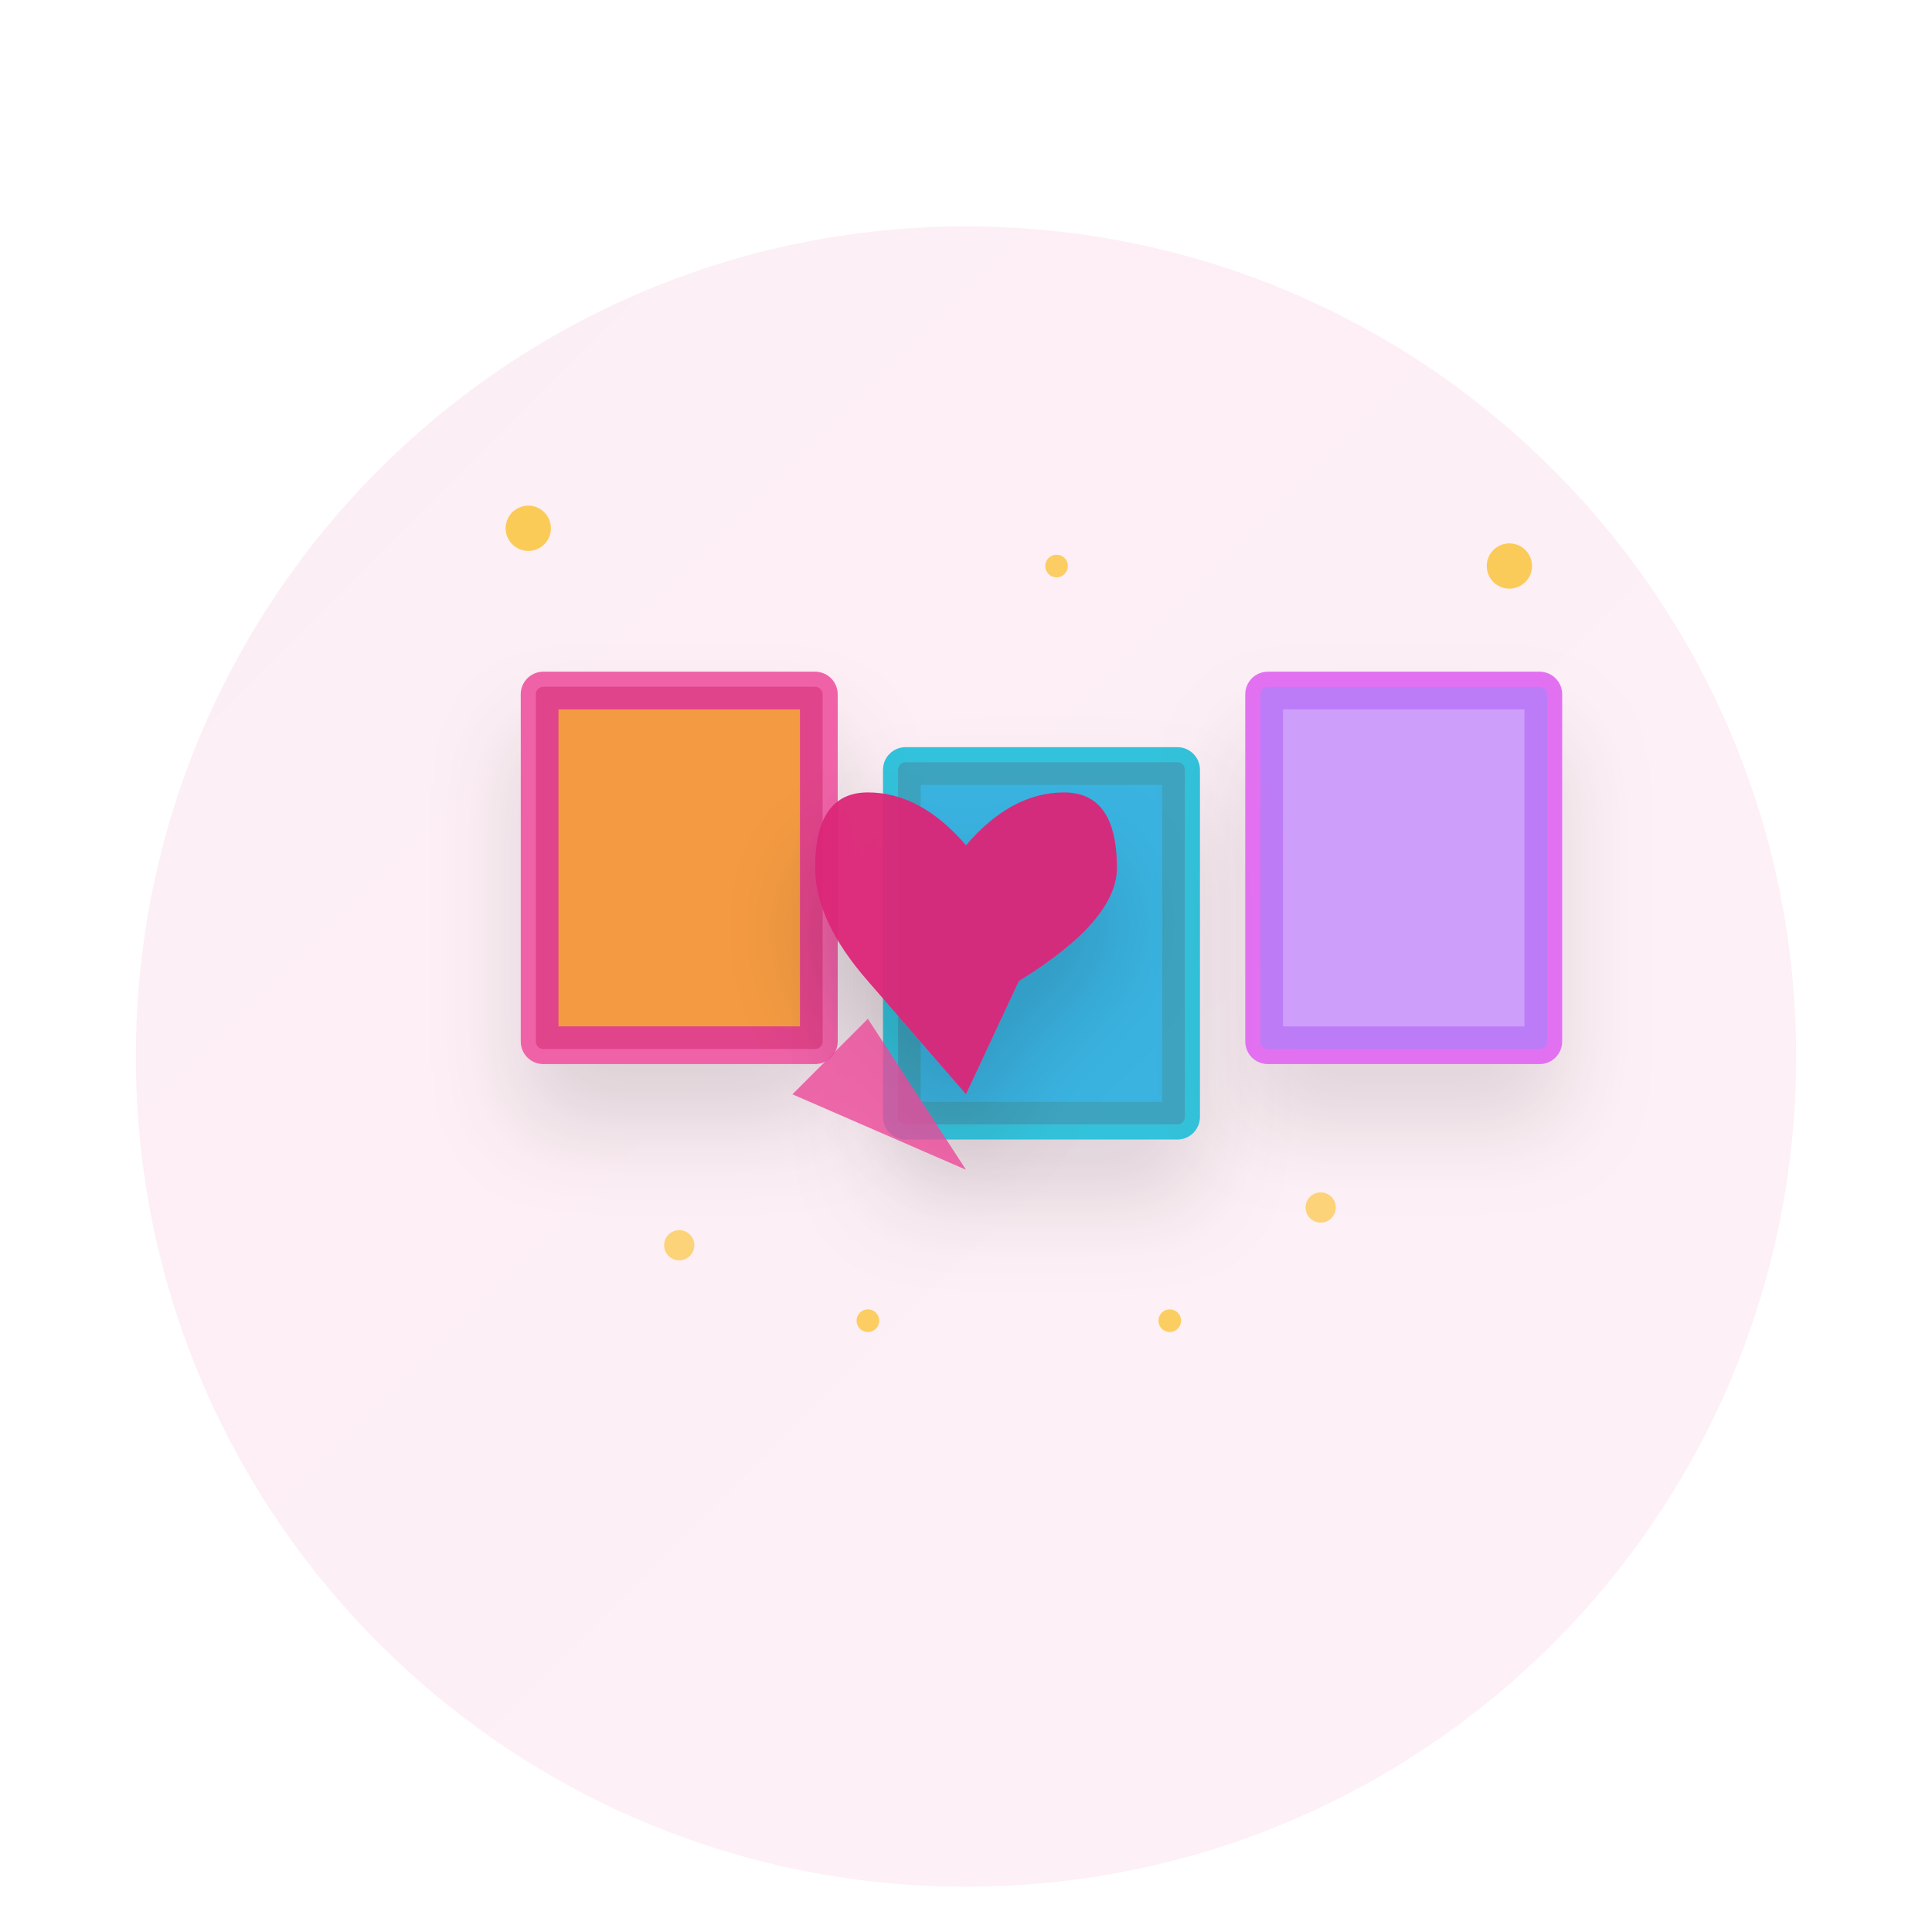
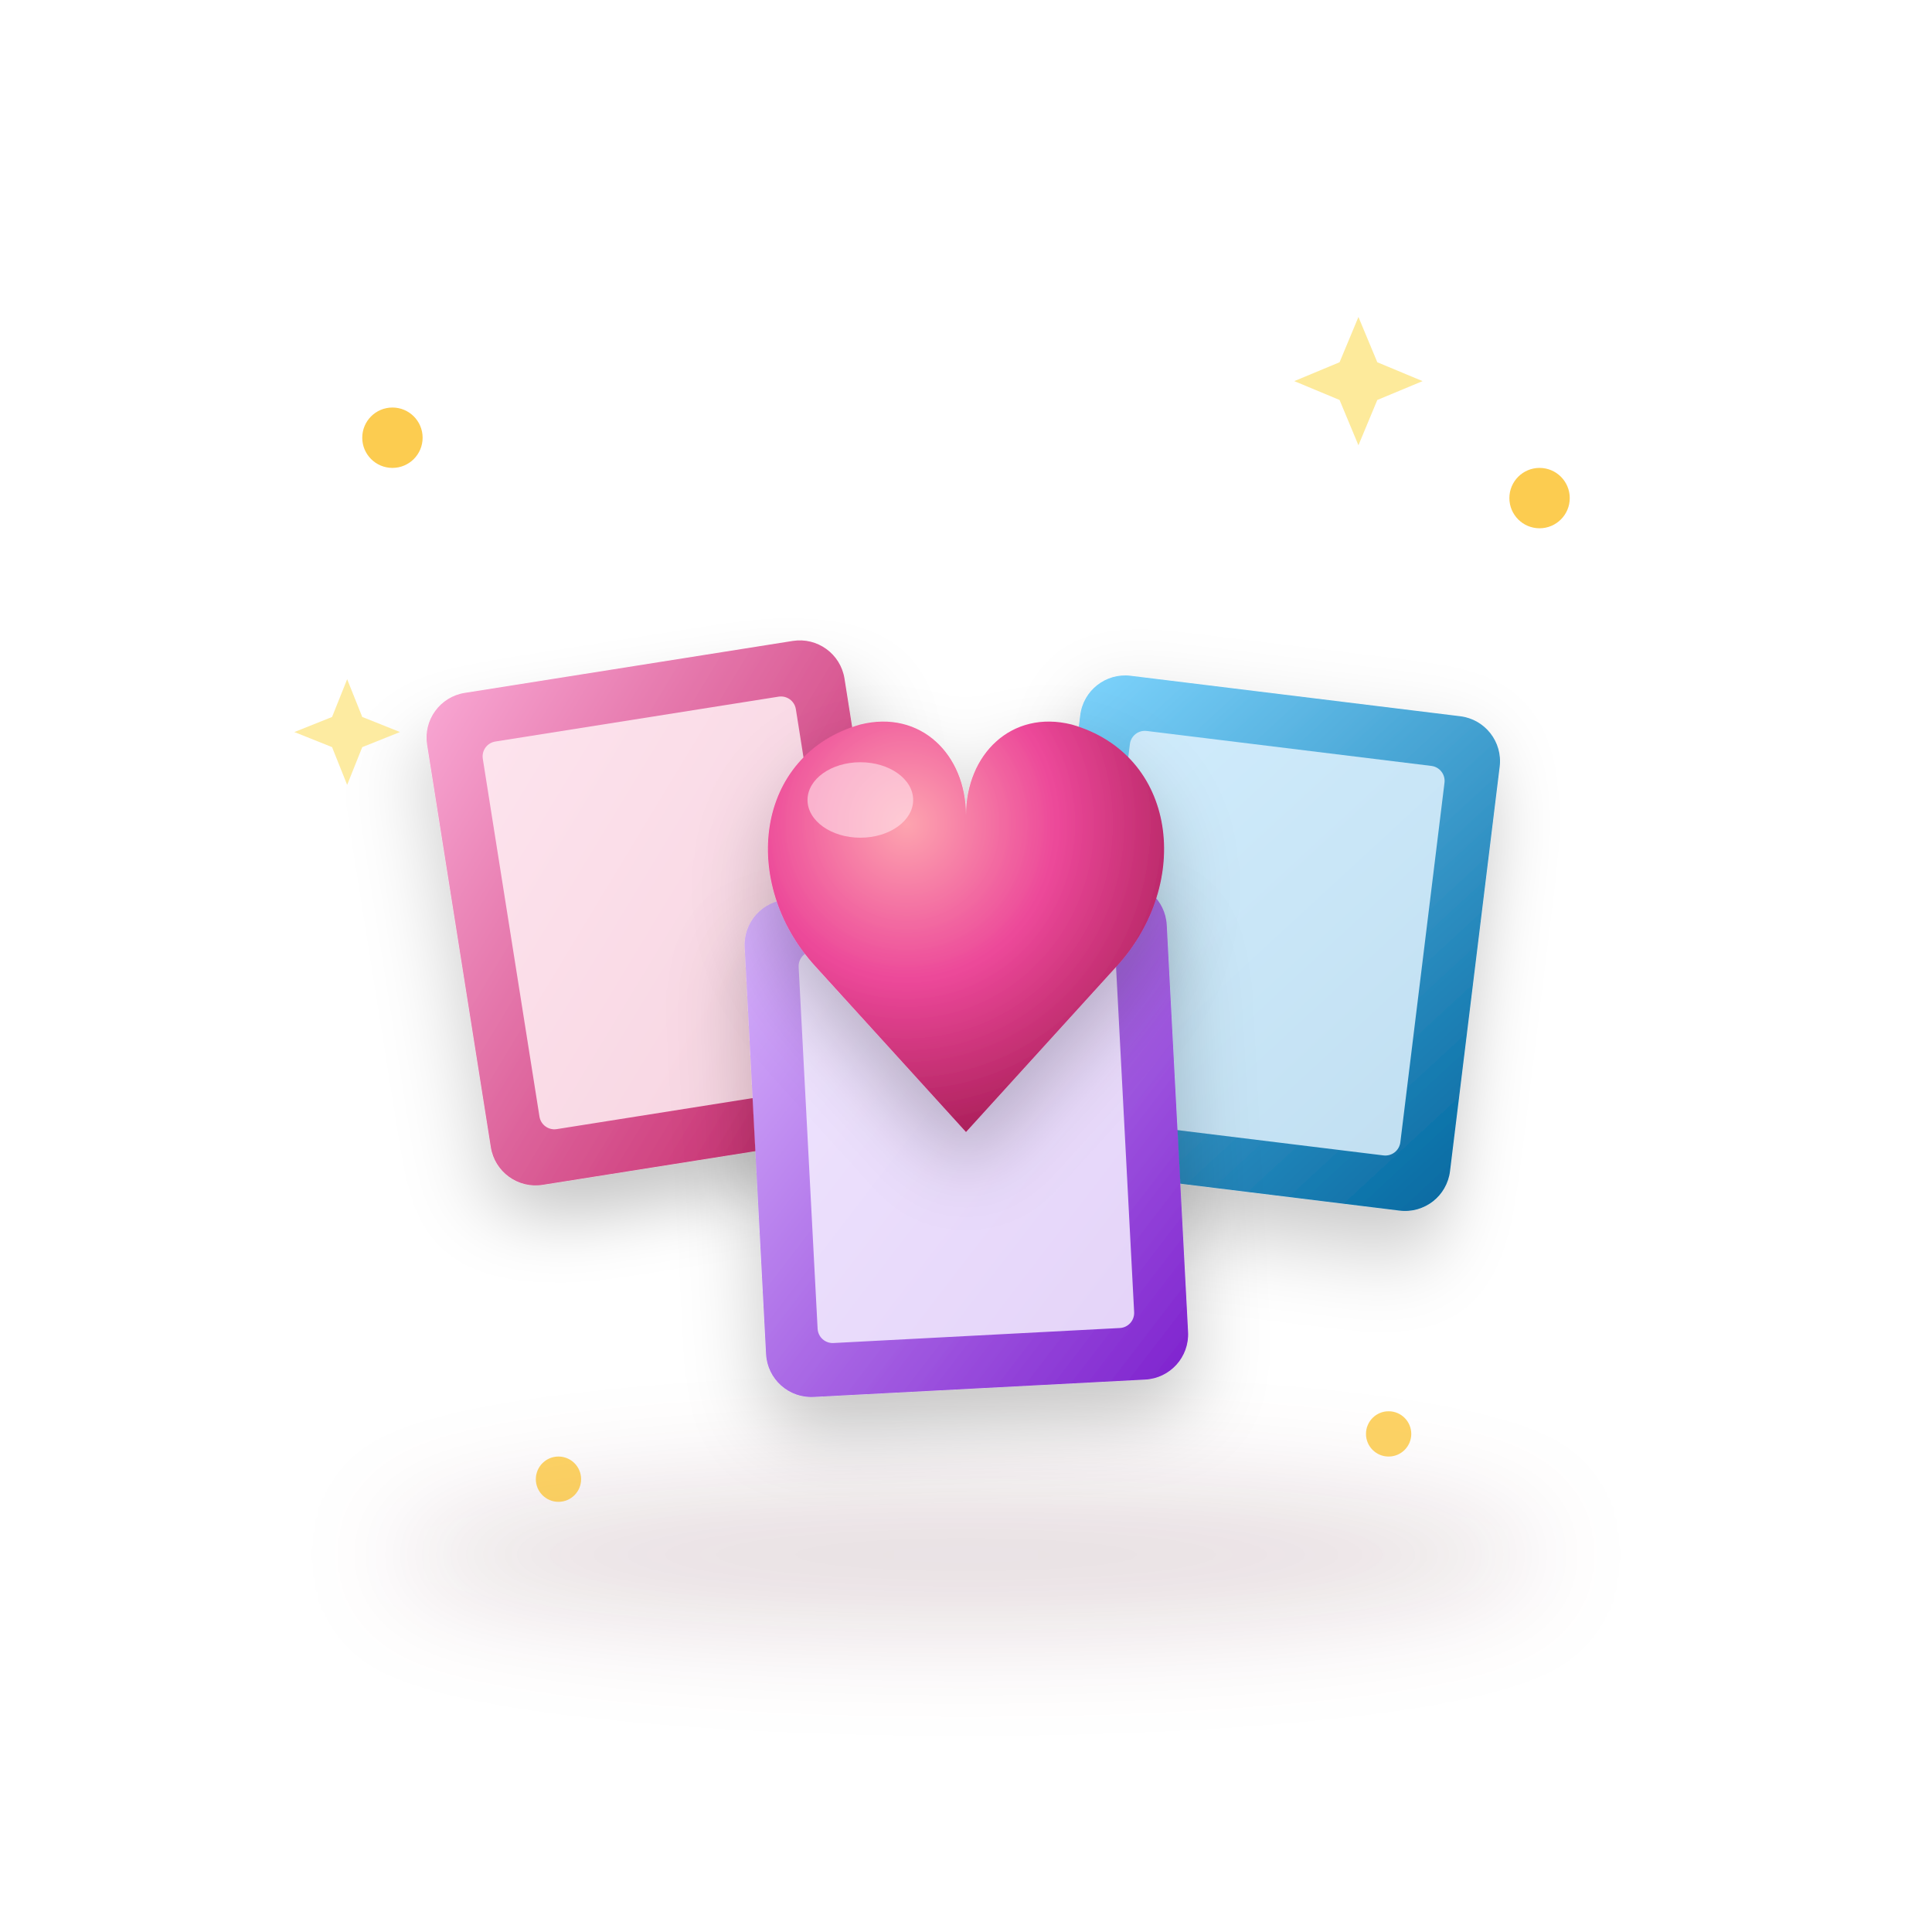
<svg xmlns="http://www.w3.org/2000/svg" viewBox="0 0 256 256">
  <defs>
-     <linearGradient id="grad-hoh" x1="0%" y1="0%" x2="100%" y2="100%">
-       <stop offset="0%" style="stop-color:#db2777;stop-opacity:1" />
-       <stop offset="100%" style="stop-color:#ec4899;stop-opacity:1" />
+     <linearGradient id="hoh-frame-pink" x1="0%" y1="0%" x2="100%" y2="100%">
+       <stop offset="0%" stop-color="#f9a8d4" />
+       <stop offset="100%" stop-color="#be185d" />
    </linearGradient>
-     <filter id="shadow" x="-50%" y="-50%" width="200%" height="200%">
-       <feDropShadow dx="0" dy="8" stdDeviation="6" flood-opacity="0.15" />
+     <linearGradient id="hoh-frame-blue" x1="0%" y1="0%" x2="100%" y2="100%">
+       <stop offset="0%" stop-color="#7dd3fc" />
+       <stop offset="100%" stop-color="#0369a1" />
+     </linearGradient>
+     <linearGradient id="hoh-frame-purple" x1="0%" y1="0%" x2="100%" y2="100%">
+       <stop offset="0%" stop-color="#d8b4fe" />
+       <stop offset="100%" stop-color="#7e22ce" />
+     </linearGradient>
+     <radialGradient id="hoh-heart" cx="35%" cy="25%" r="85%">
+       <stop offset="0%" stop-color="#fda4af" />
+       <stop offset="45%" stop-color="#ec4899" />
+       <stop offset="100%" stop-color="#9d174d" />
+     </radialGradient>
+     <filter id="ds" x="-60%" y="-60%" width="220%" height="220%">
+       <feDropShadow dx="0" dy="5" stdDeviation="5" flood-opacity="0.22" />
+     </filter>
+     <filter id="blurSoft" x="-100%" y="-100%" width="300%" height="300%">
+       <feGaussianBlur stdDeviation="7" />
    </filter>
  </defs>
-   <rect width="256" height="256" fill="none" />
-   <g opacity="0.08">
-     <circle cx="128" cy="140" r="110" fill="url(#grad-hoh)" />
+   <ellipse cx="128" cy="206" rx="76" ry="10" fill="#500724" opacity="0.14" filter="url(#blurSoft)" />
+   <g filter="url(#ds)" transform="rotate(-9 88 118)">
+     <rect x="60" y="88" width="56" height="66" rx="6" fill="url(#hoh-frame-pink)" />
+     <rect x="67" y="95" width="42" height="52" rx="2" fill="#fff1f5" opacity="0.85" />
  </g>
-   <rect x="70" y="90" width="40" height="50" rx="2" fill="#db2777" opacity="0.85" filter="url(#shadow)" stroke="#ec4899" stroke-width="2" />
-   <rect x="74" y="94" width="32" height="42" fill="#fbbf24" opacity="0.7" />
-   <rect x="118" y="100" width="40" height="50" rx="2" fill="#0891b2" opacity="0.8" filter="url(#shadow)" stroke="#06b6d4" stroke-width="2" />
-   <rect x="122" y="104" width="32" height="42" fill="#38bdf8" opacity="0.6" />
-   <rect x="166" y="90" width="40" height="50" rx="2" fill="#a855f7" opacity="0.75" filter="url(#shadow)" stroke="#d946ef" stroke-width="2" />
-   <rect x="170" y="94" width="32" height="42" fill="#d8b4fe" opacity="0.6" />
-   <path d="M 128 145 L 115 130 Q 108 122 108 115 Q 108 105 115 105 Q 122 105 128 112 Q 134 105 141 105 Q 148 105 148 115 Q 148 122 135 130 Z" fill="#db2777" opacity="0.95" filter="url(#shadow)" />
-   <path d="M 115 135 L 105 145 L 128 155 Z" fill="#ec4899" opacity="0.8" />
-   <circle cx="70" cy="70" r="3" fill="#fbbf24" opacity="0.75" />
-   <circle cx="200" cy="75" r="3" fill="#fbbf24" opacity="0.75" />
-   <circle cx="90" cy="165" r="2" fill="#fbbf24" opacity="0.6" />
-   <circle cx="175" cy="160" r="2" fill="#fbbf24" opacity="0.6" />
-   <circle cx="140" cy="75" r="1.5" fill="#fbbf24" opacity="0.7" />
-   <circle cx="115" cy="175" r="1.5" fill="#fbbf24" opacity="0.7" />
-   <circle cx="155" cy="175" r="1.5" fill="#fbbf24" opacity="0.7" />
+   <g filter="url(#ds)" transform="rotate(7 168 122)">
+     <rect x="140" y="92" width="56" height="66" rx="6" fill="url(#hoh-frame-blue)" />
+     <rect x="147" y="99" width="42" height="52" rx="2" fill="#e0f2fe" opacity="0.85" />
+   </g>
+   <g filter="url(#ds)" transform="rotate(-3 128 150)">
+     <rect x="100" y="118" width="56" height="66" rx="6" fill="url(#hoh-frame-purple)" />
+     <rect x="107" y="125" width="42" height="52" rx="2" fill="#f5f0ff" opacity="0.85" />
+   </g>
+   <g filter="url(#ds)">
+     <path d="M128 150 L108 128 C98 117 100 100 114 96 C122 94 128 100 128 108 C128 100 134 94 142 96 C156 100 158 117 148 128 Z" fill="url(#hoh-heart)" />
+   </g>
+   <ellipse cx="114" cy="106" rx="7" ry="5" fill="#ffe4ec" opacity="0.6" />
+   <circle cx="52" cy="58" r="4" fill="#fbbf24" opacity="0.8" />
+   <circle cx="204" cy="66" r="4" fill="#fbbf24" opacity="0.8" />
+   <circle cx="74" cy="196" r="3" fill="#fbbf24" opacity="0.7" />
+   <circle cx="184" cy="190" r="3" fill="#fbbf24" opacity="0.7" />
+   <path d="M180 42 l2.5 6 6 2.5 -6 2.5 -2.5 6 -2.5 -6 -6 -2.5 6 -2.5Z" fill="#fde68a" opacity="0.85" />
+   <path d="M46 90 l2 5 5 2 -5 2 -2 5 -2 -5 -5 -2 5 -2Z" fill="#fde68a" opacity="0.8" />
</svg>
